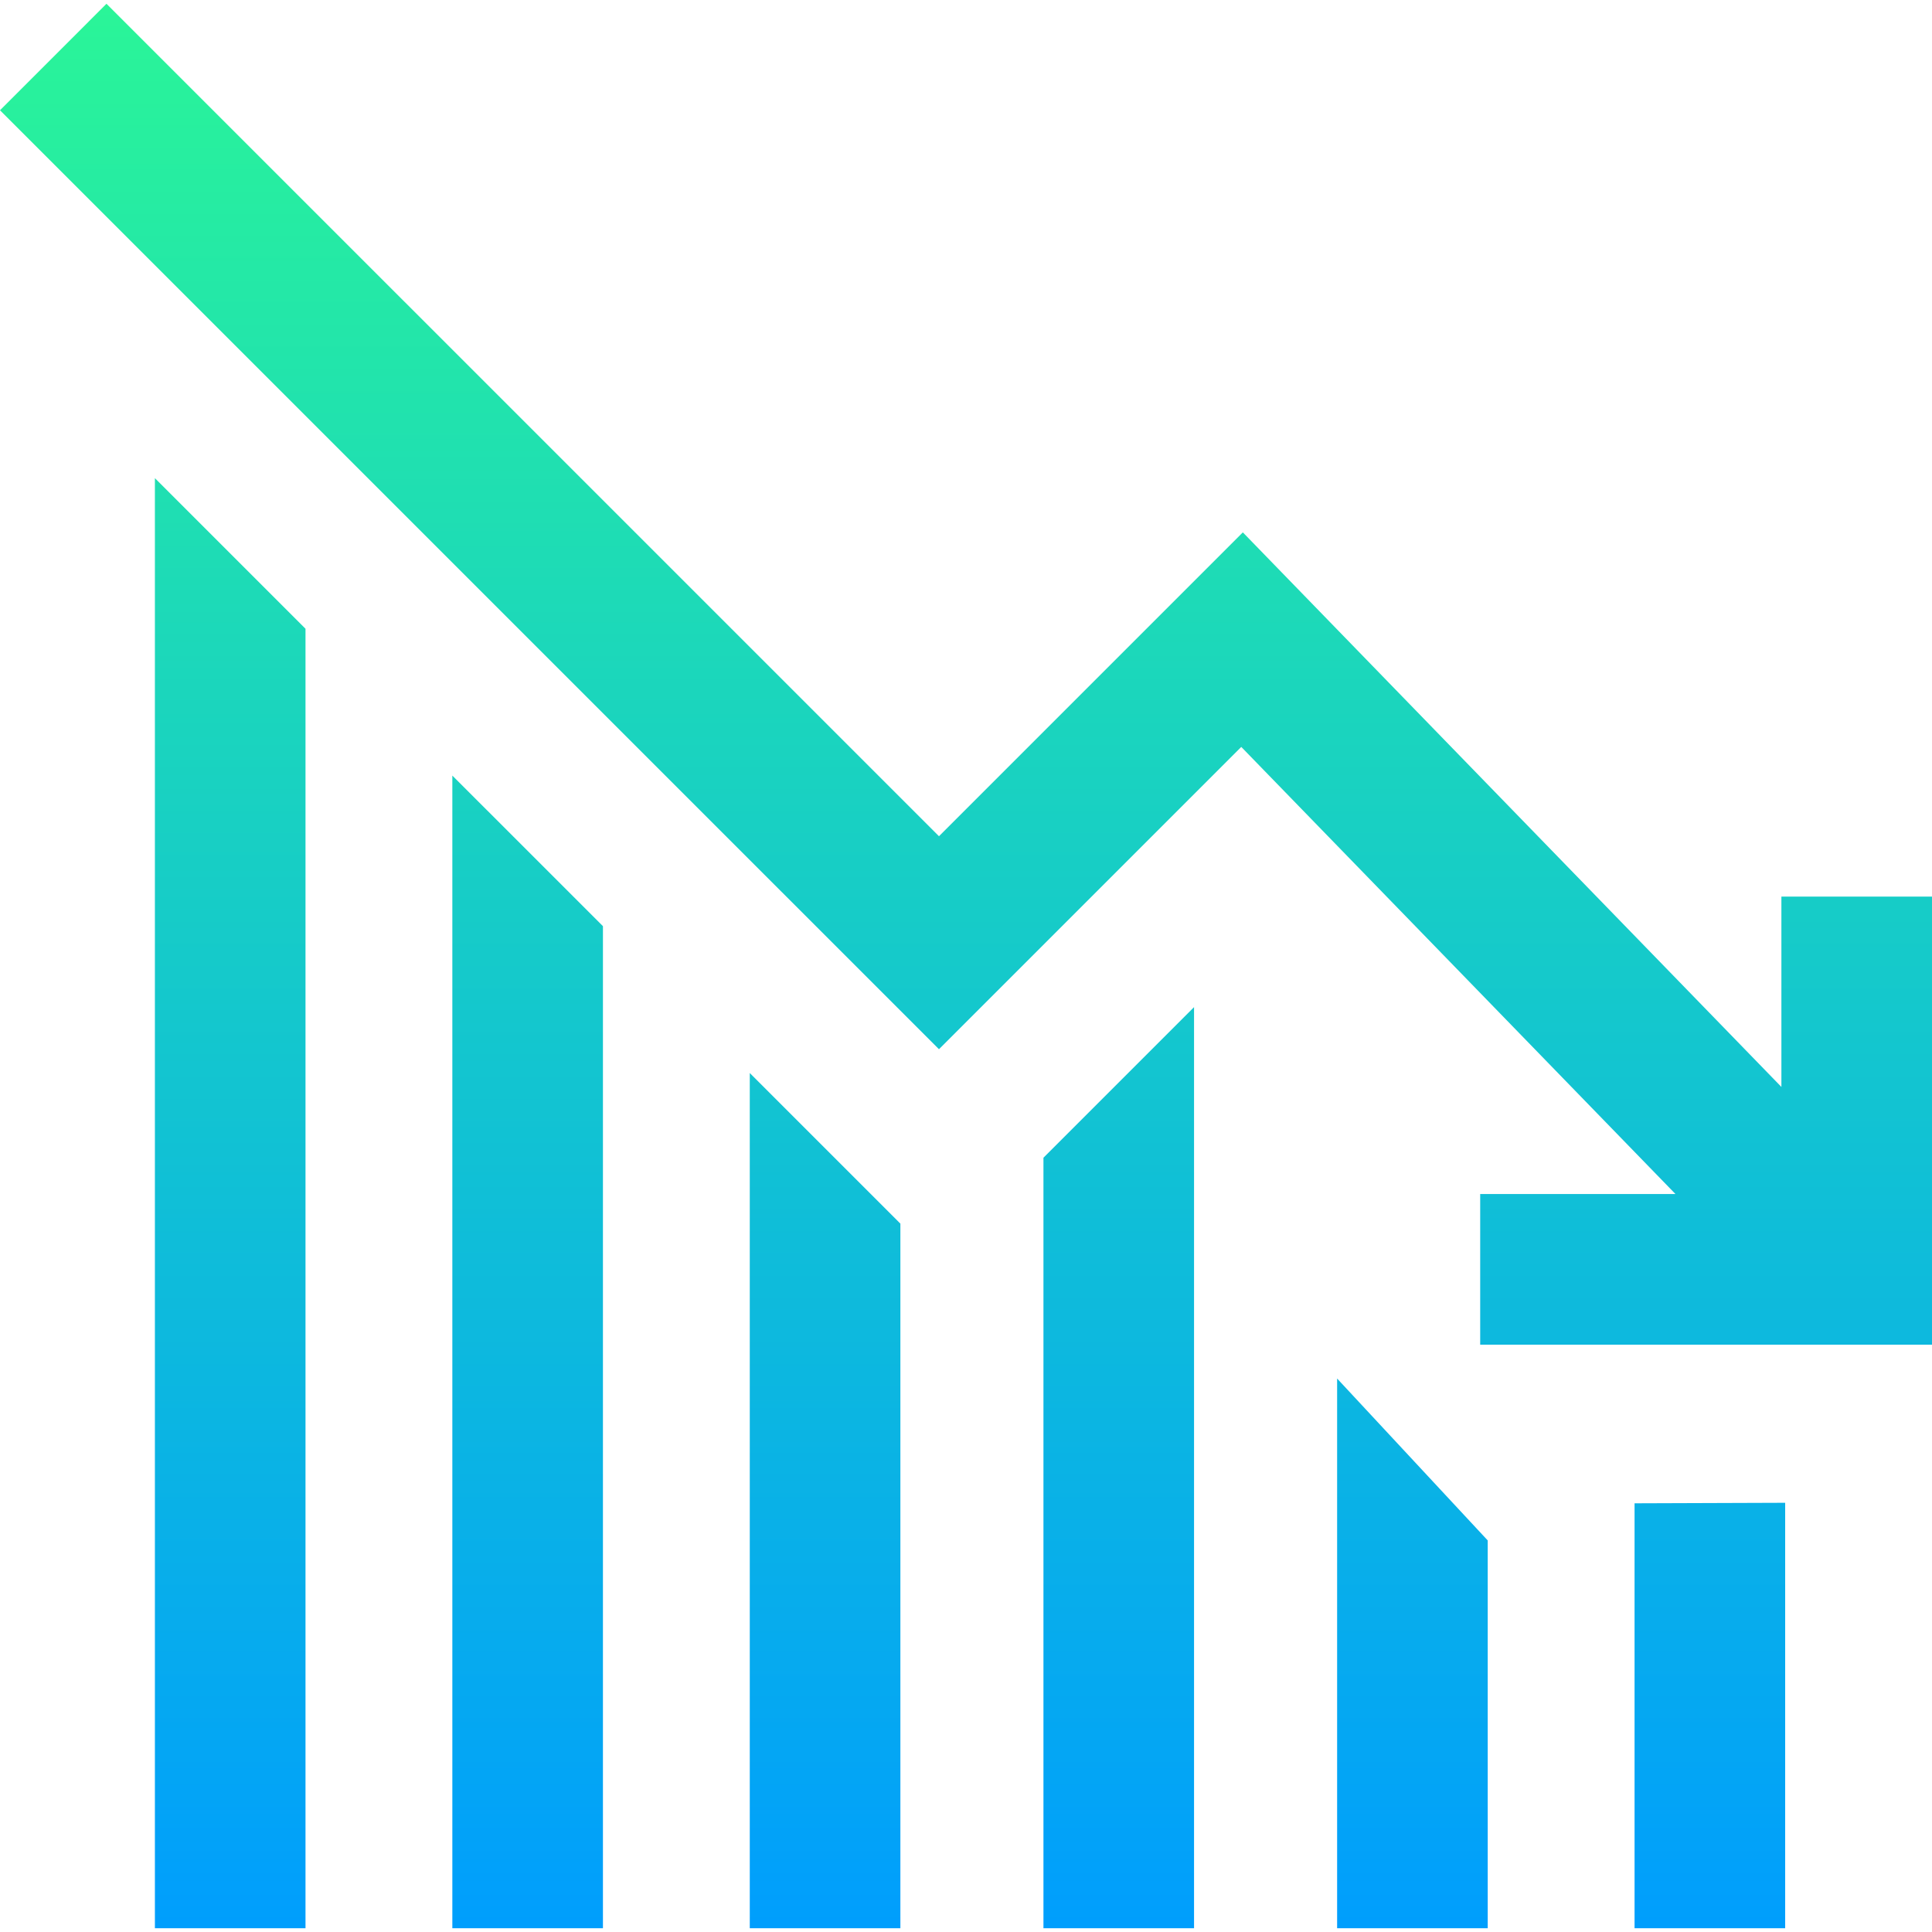
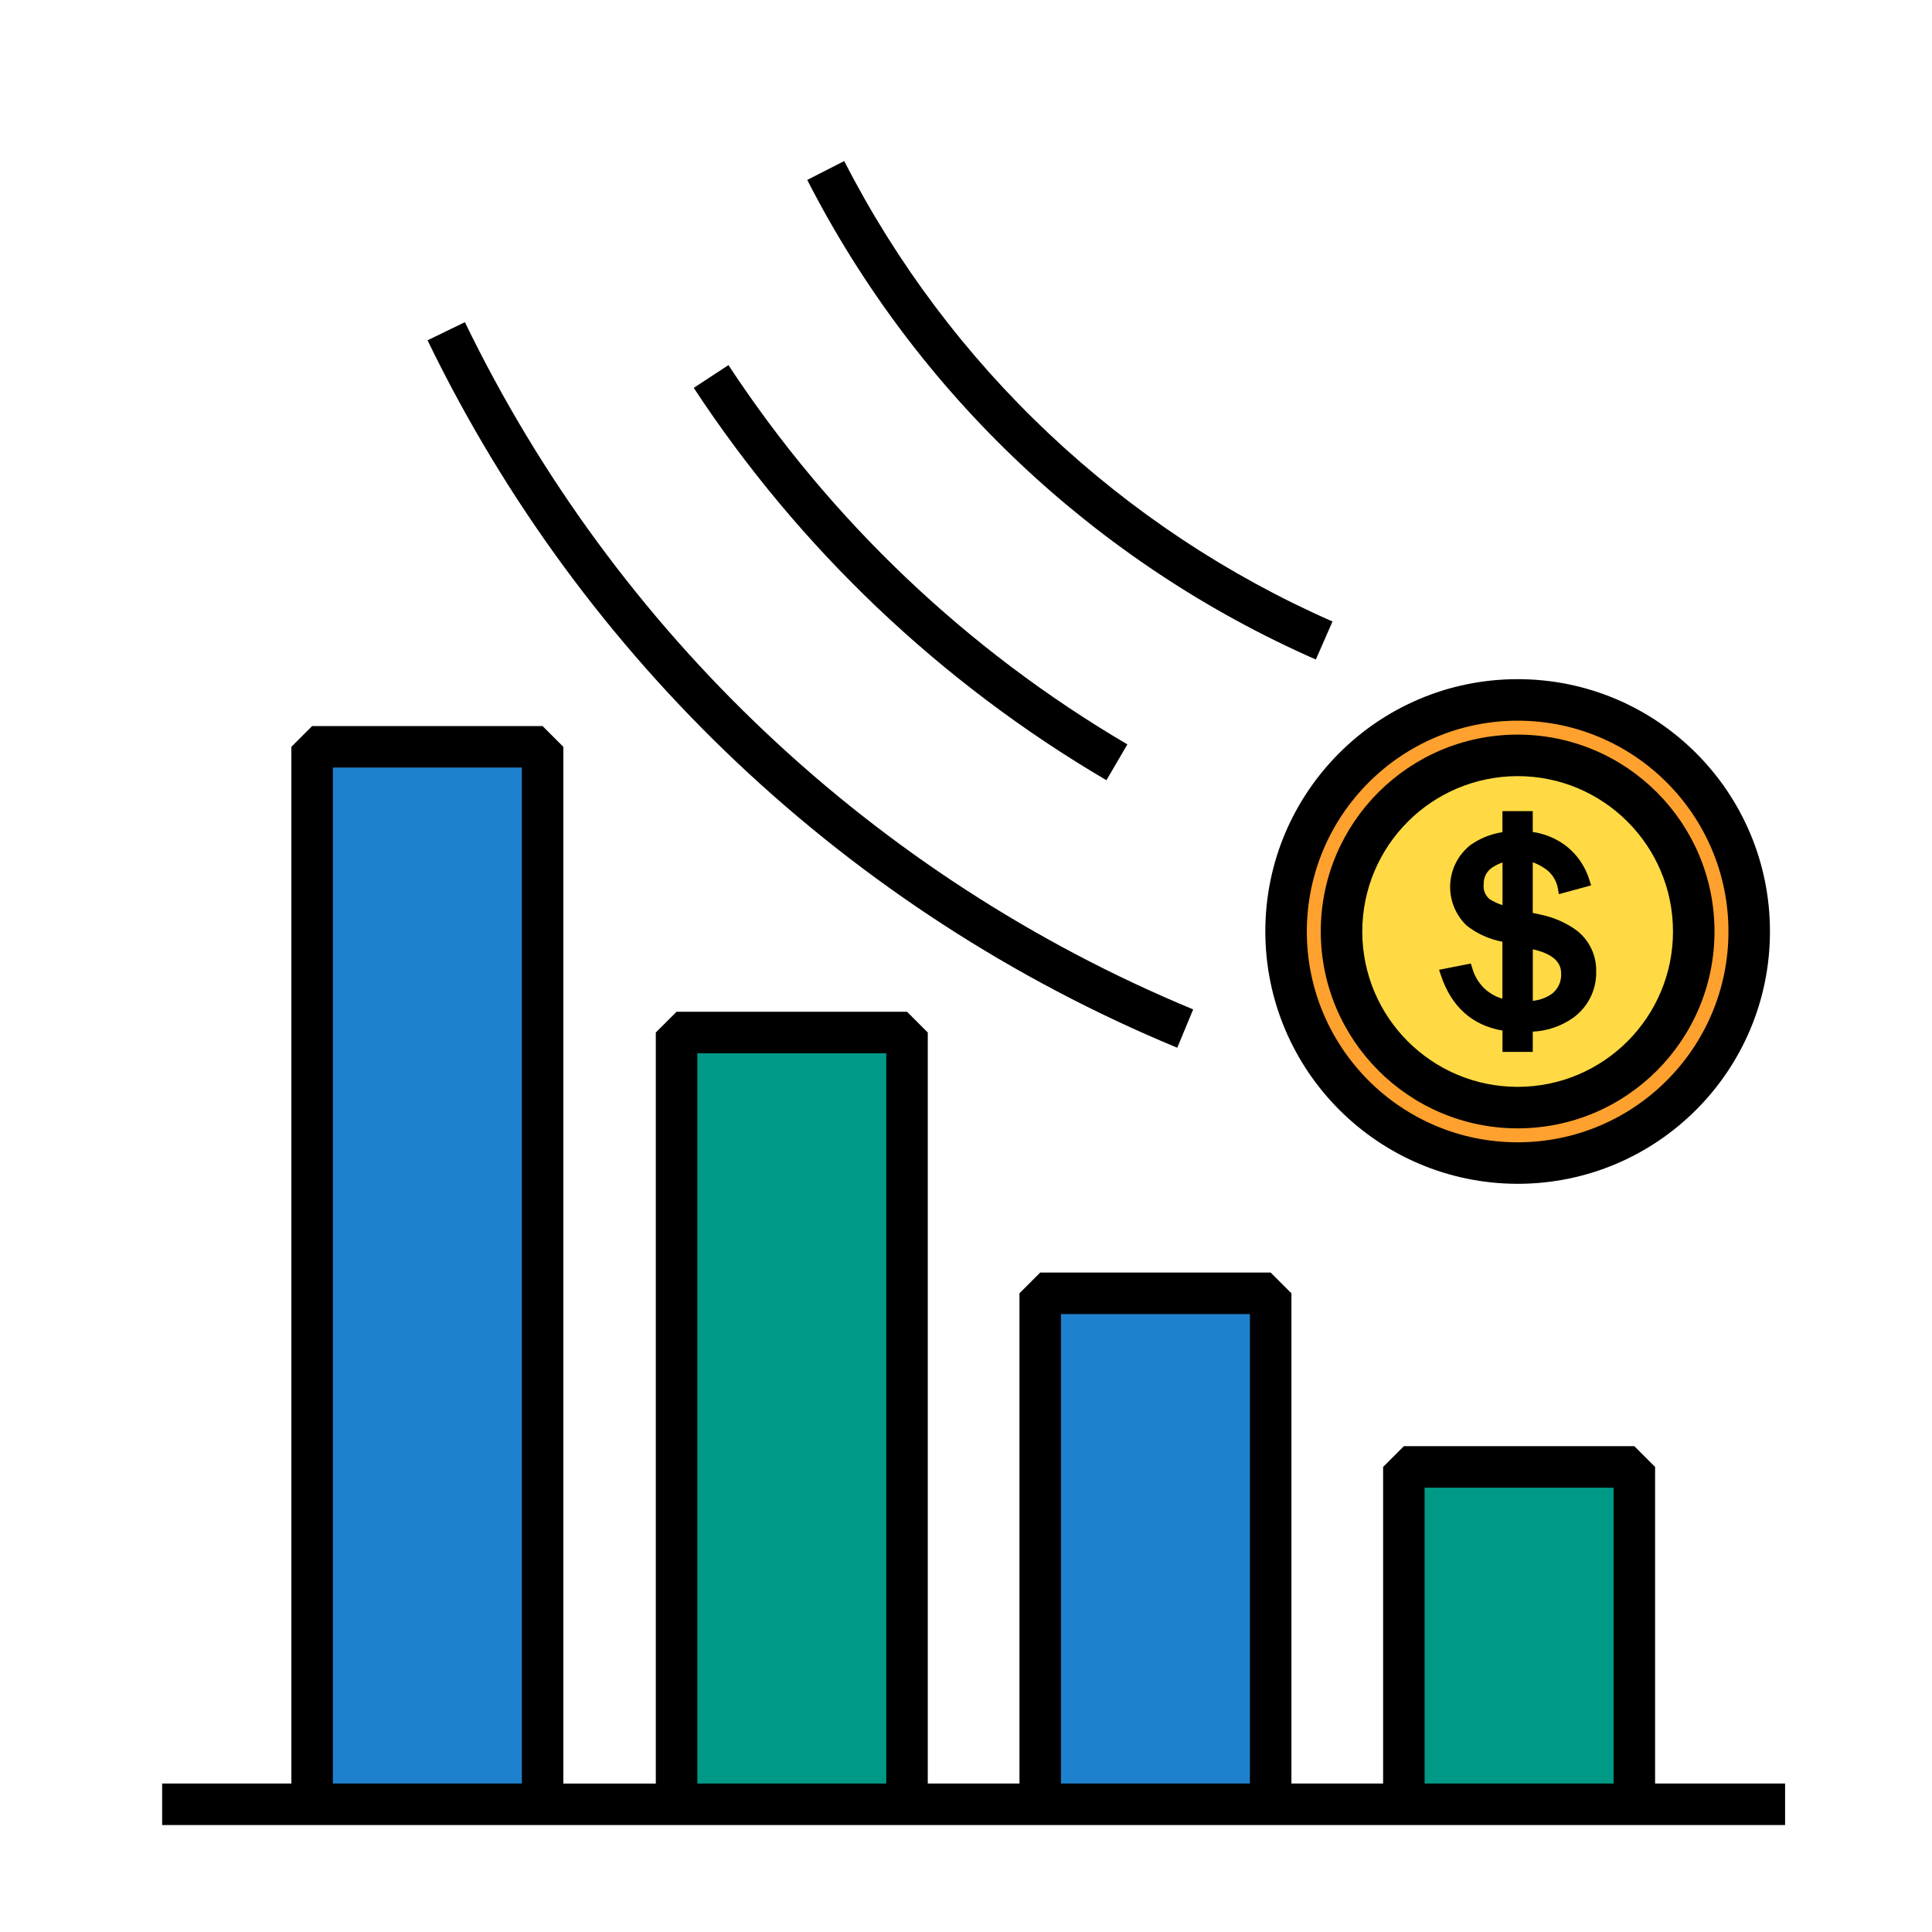
- <svg xmlns="http://www.w3.org/2000/svg" version="1.1" width="512" height="512" x="0" y="0" viewBox="0 0 512.001 512.001" style="enable-background:new 0 0 512 512" xml:space="preserve" class="">
+ <svg xmlns="http://www.w3.org/2000/svg" version="1.1" width="512" height="512" x="0" y="0" viewBox="0 0 256 256" style="enable-background:new 0 0 512 512" xml:space="preserve" class="">
  <g>
-     <linearGradient id="a" x1="256.681" x2="256.681" y1="512.69" y2="1.547" gradientTransform="matrix(.9978 0 0 -.9978 -.11 512.547)" gradientUnits="userSpaceOnUse">
-       <stop offset="0" style="stop-color:#2AF598" stop-color="#2af598" />
-       <stop offset="1" style="stop-color:#009EFD" stop-color="#009efd" />
-     </linearGradient>
-     <path d="m354.352 365.327 39.91 42.904v102.771h-39.91V365.327zm-77.827 145.675h39.91V266.9l-39.91 39.91v204.192zm156.651 0h39.911V398.254l-39.911.137v112.611zm-313.301.001h39.911V245.447l-39.911-39.911v305.467zm-78.825 0h39.911v-344.38L41.05 126.712v384.291zm157.649-.001h39.911v-186.73l-39.911-39.911v226.641zm273.39-273.39v50.437L329.366 141.084l-80.528 80.528L28.221.998 0 29.219l248.837 248.837 80.113-80.113 115.073 118.493h-51.756v39.911H512V237.611h-39.912v.001z" style="fill:url(#a);" fill="" />
+     <path fill="#1e81ce" d="M41.359 98.406h30.538v140.122H41.359z" opacity="1" data-original="#1e81ce" />
+     <path fill="#009986" d="M89.647 136.263h30.538v102.265H89.647z" opacity="1" data-original="#009986" />
+     <path fill="#1e81ce" d="M137.833 170.819h30.538v67.709h-30.538z" opacity="1" data-original="#1e81ce" />
+     <path fill="#009986" d="M186.02 193.826h30.538v44.703H186.02z" opacity="1" data-original="#009986" />
+     <circle cx="201.094" cy="122.877" r="30.684" fill="#ffa12e" opacity="1" data-original="#ffa12e" class="" />
+     <circle cx="201.094" cy="122.877" r="23.336" fill="#ffda44" opacity="1" data-original="#ffda44" />
+     <path d="M219.308 236.328v-41.952l-2.75-2.75H186.02l-2.75 2.75v41.953h-12.149v-64.96l-2.75-2.75h-30.537l-2.75 2.75v64.959h-12.149v-99.515l-2.75-2.75H89.647l-2.75 2.75v99.516H74.646V98.956l-2.75-2.75H41.359l-2.75 2.75v137.372H21.484v5.5h215.05v-5.5zm-150.161 0H44.109V101.706h25.037zm48.288 0H92.4v-96.765h25.038zm48.186 0h-25.037v-62.209h25.037zm48.187 0H188.77v-39.2h25.038zM146.607 103.381l2.778-4.747a160.4 160.4 0 0 1-52.861-50.255l-4.6 3.015a165.929 165.929 0 0 0 54.683 51.987zM155.993 138.832l2.108-5.08A186.663 186.663 0 0 1 61.6 42.69l-4.949 2.4a192.156 192.156 0 0 0 99.342 93.742zM174.355 87.389l2.209-5.037a132.659 132.659 0 0 1-64.7-61.011l-4.9 2.5a138.176 138.176 0 0 0 67.391 63.548zM201.094 156.861a33.434 33.434 0 1 0-33.433-33.433 33.472 33.472 0 0 0 33.433 33.433zm0-61.367a27.934 27.934 0 1 1-27.933 27.934 27.966 27.966 0 0 1 27.933-27.935z" fill="#000000" opacity="1" data-original="#000000" />
+     <path d="M201.094 149.513a26.086 26.086 0 1 0-26.086-26.086 26.115 26.115 0 0 0 26.086 26.086zm0-46.672a20.586 20.586 0 1 1-20.586 20.586 20.609 20.609 0 0 1 20.586-20.586z" fill="#000000" opacity="1" data-original="#000000" />
+     <path d="M198.706 132.211a5.807 5.807 0 0 1-2.239-1.457 6.066 6.066 0 0 1-1.382-2.463l-.19-.619-4.211.83.261.776c1.4 4.149 4.135 6.584 8.143 7.278v2.823h4.012V136.7a10.127 10.127 0 0 0 5.332-1.822 7.368 7.368 0 0 0 3.071-6.148 6.694 6.694 0 0 0-2.538-5.409 12.326 12.326 0 0 0-4.8-2.122l-1.069-.238v-6.705a6.508 6.508 0 0 1 1.492.752 3.982 3.982 0 0 1 1.836 2.7l.134.773 4.276-1.166-.233-.719a9.068 9.068 0 0 0-3.546-4.838 9.719 9.719 0 0 0-3.958-1.52v-2.759h-4.015v2.787a9.986 9.986 0 0 0-4.2 1.676 7.07 7.07 0 0 0-.525 10.715 10.978 10.978 0 0 0 4.72 2.129v7.546c-.118-.042-.248-.076-.371-.121zm4.4-6.422.1.025c3.653.822 3.653 2.638 3.653 3.234a3.144 3.144 0 0 1-1.248 2.654 5.272 5.272 0 0 1-2.506.911zm-5.748-6.664a2.223 2.223 0 0 1-.758-1.987 2.526 2.526 0 0 1 1.3-2.293 5.93 5.93 0 0 1 1.191-.565v5.662a7.909 7.909 0 0 1-1.737-.817z" fill="#000000" opacity="1" data-original="#000000" />
  </g>
</svg>
